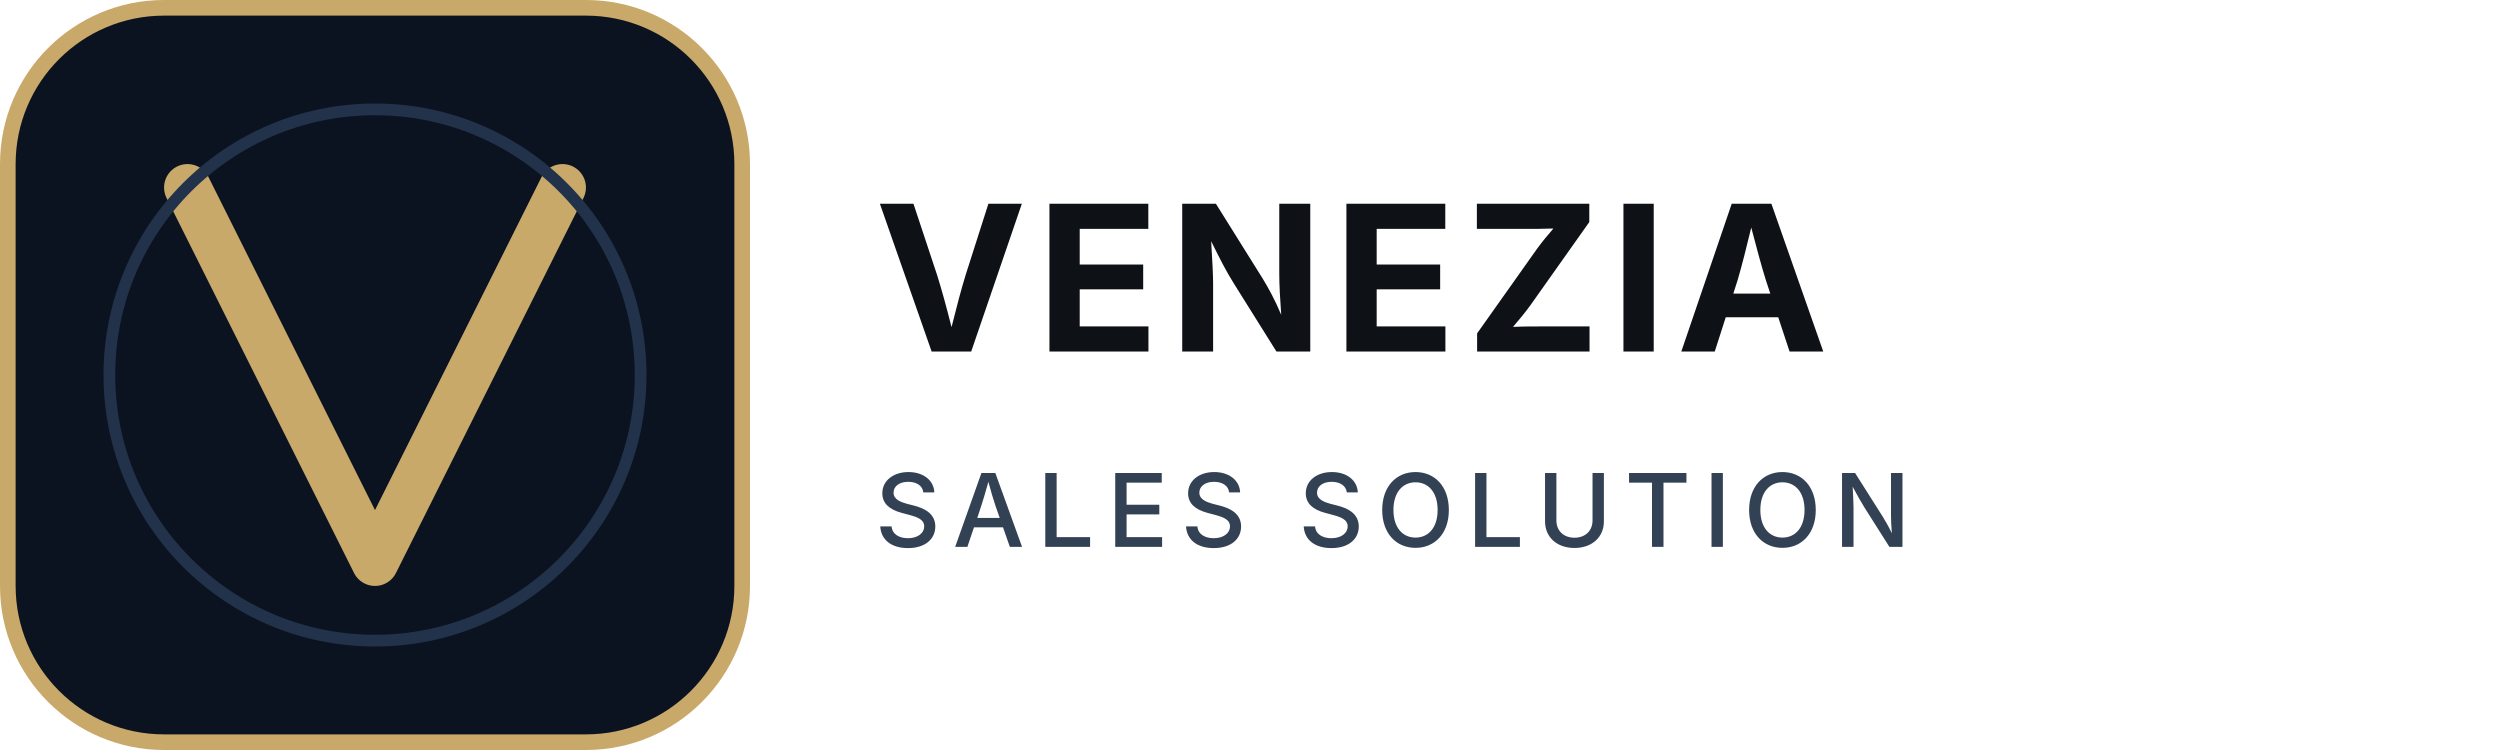
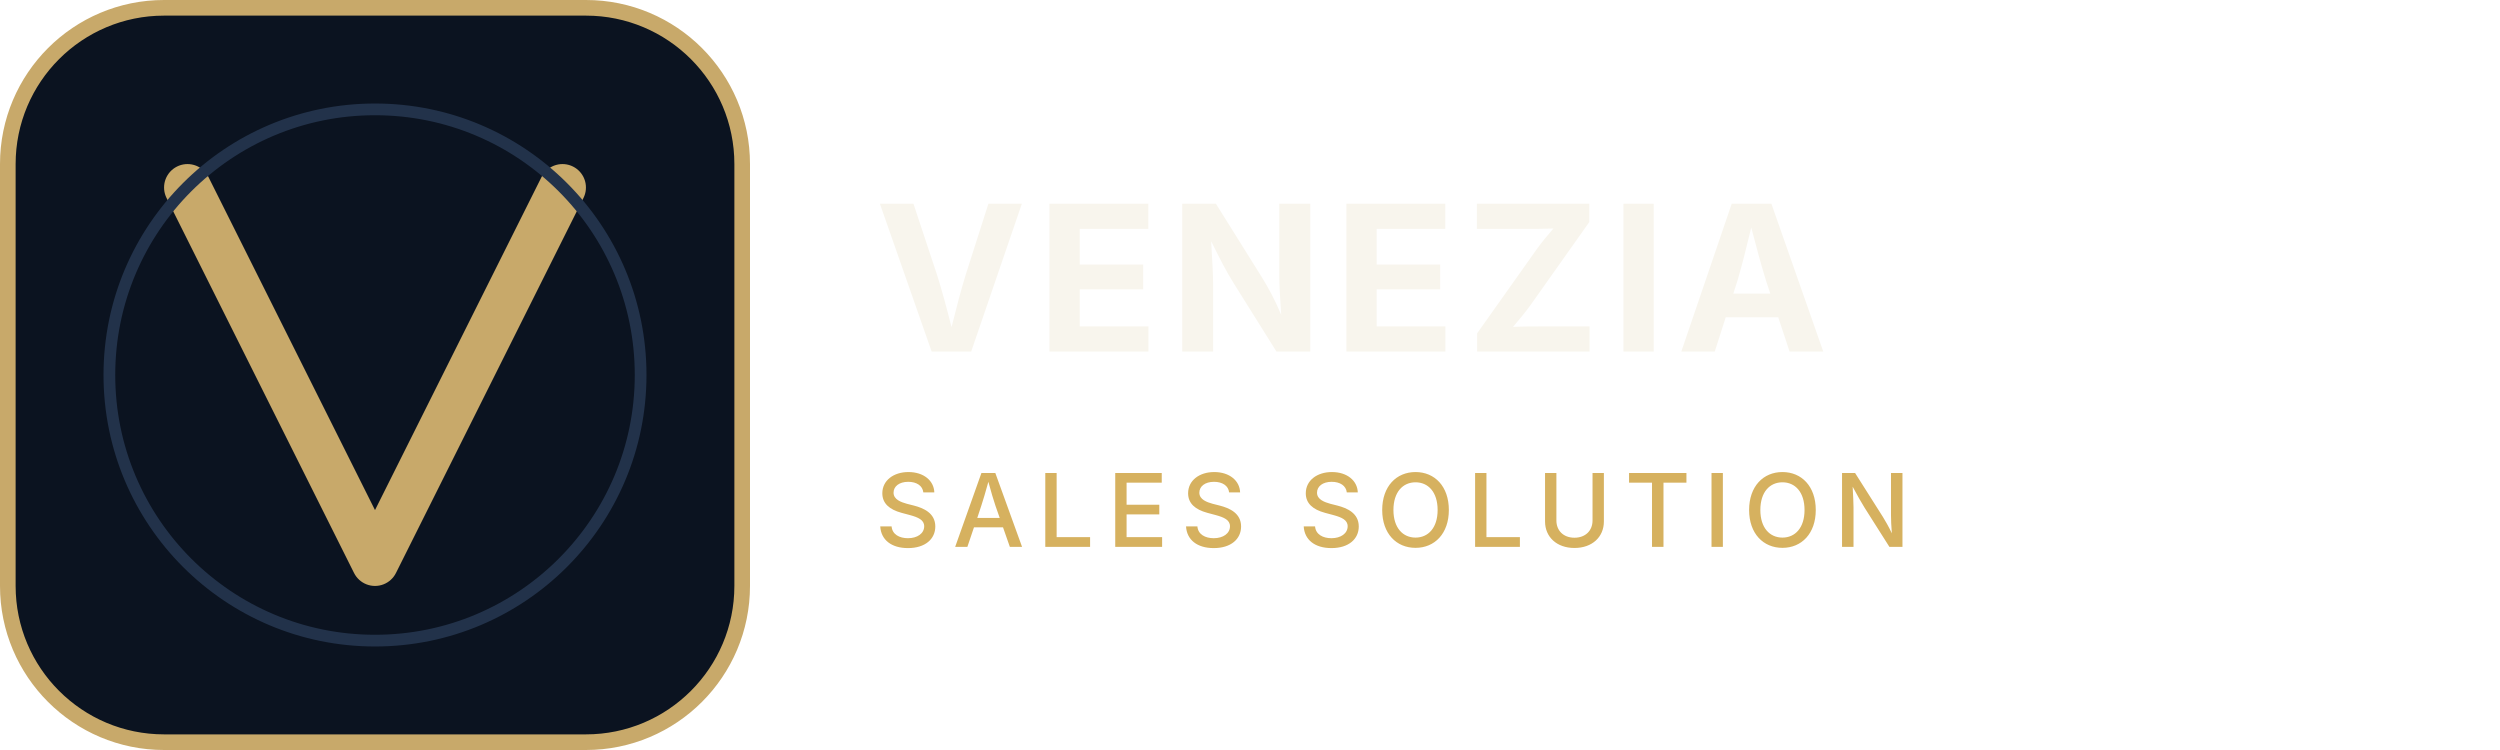
<svg xmlns="http://www.w3.org/2000/svg" width="320" height="96" viewBox="0 0 320 96" fill="none">
  <rect x="1" y="1" width="94" height="94" rx="20" fill="#0B1320" stroke="#C8A96A" stroke-width="2" />
  <path d="M24 24L48 72L72 24" stroke="#C8A96A" stroke-width="6" stroke-linecap="round" stroke-linejoin="round" />
  <circle cx="48" cy="48" r="34" stroke="#22324A" stroke-width="1.5" />
-   <text x="112" y="45" fill="#0E1116" font-family="Inter, Arial, sans-serif" font-size="26" font-weight="700" letter-spacing="1.2">VENEZIA</text>
-   <text x="112" y="70" fill="#334155" font-family="Inter, Arial, sans-serif" font-size="13" font-weight="500" letter-spacing="1.6">SALES SOLUTION</text>
+   <text x="112" y="45" fill="#F8F5ED" font-family="Inter, Arial, sans-serif" font-size="26" font-weight="700" letter-spacing="1.2">VENEZIA</text>
+   <text x="112" y="70" fill="#D6B15F" font-family="Inter, Arial, sans-serif" font-size="13" font-weight="500" letter-spacing="1.6">SALES SOLUTION</text>
</svg>
